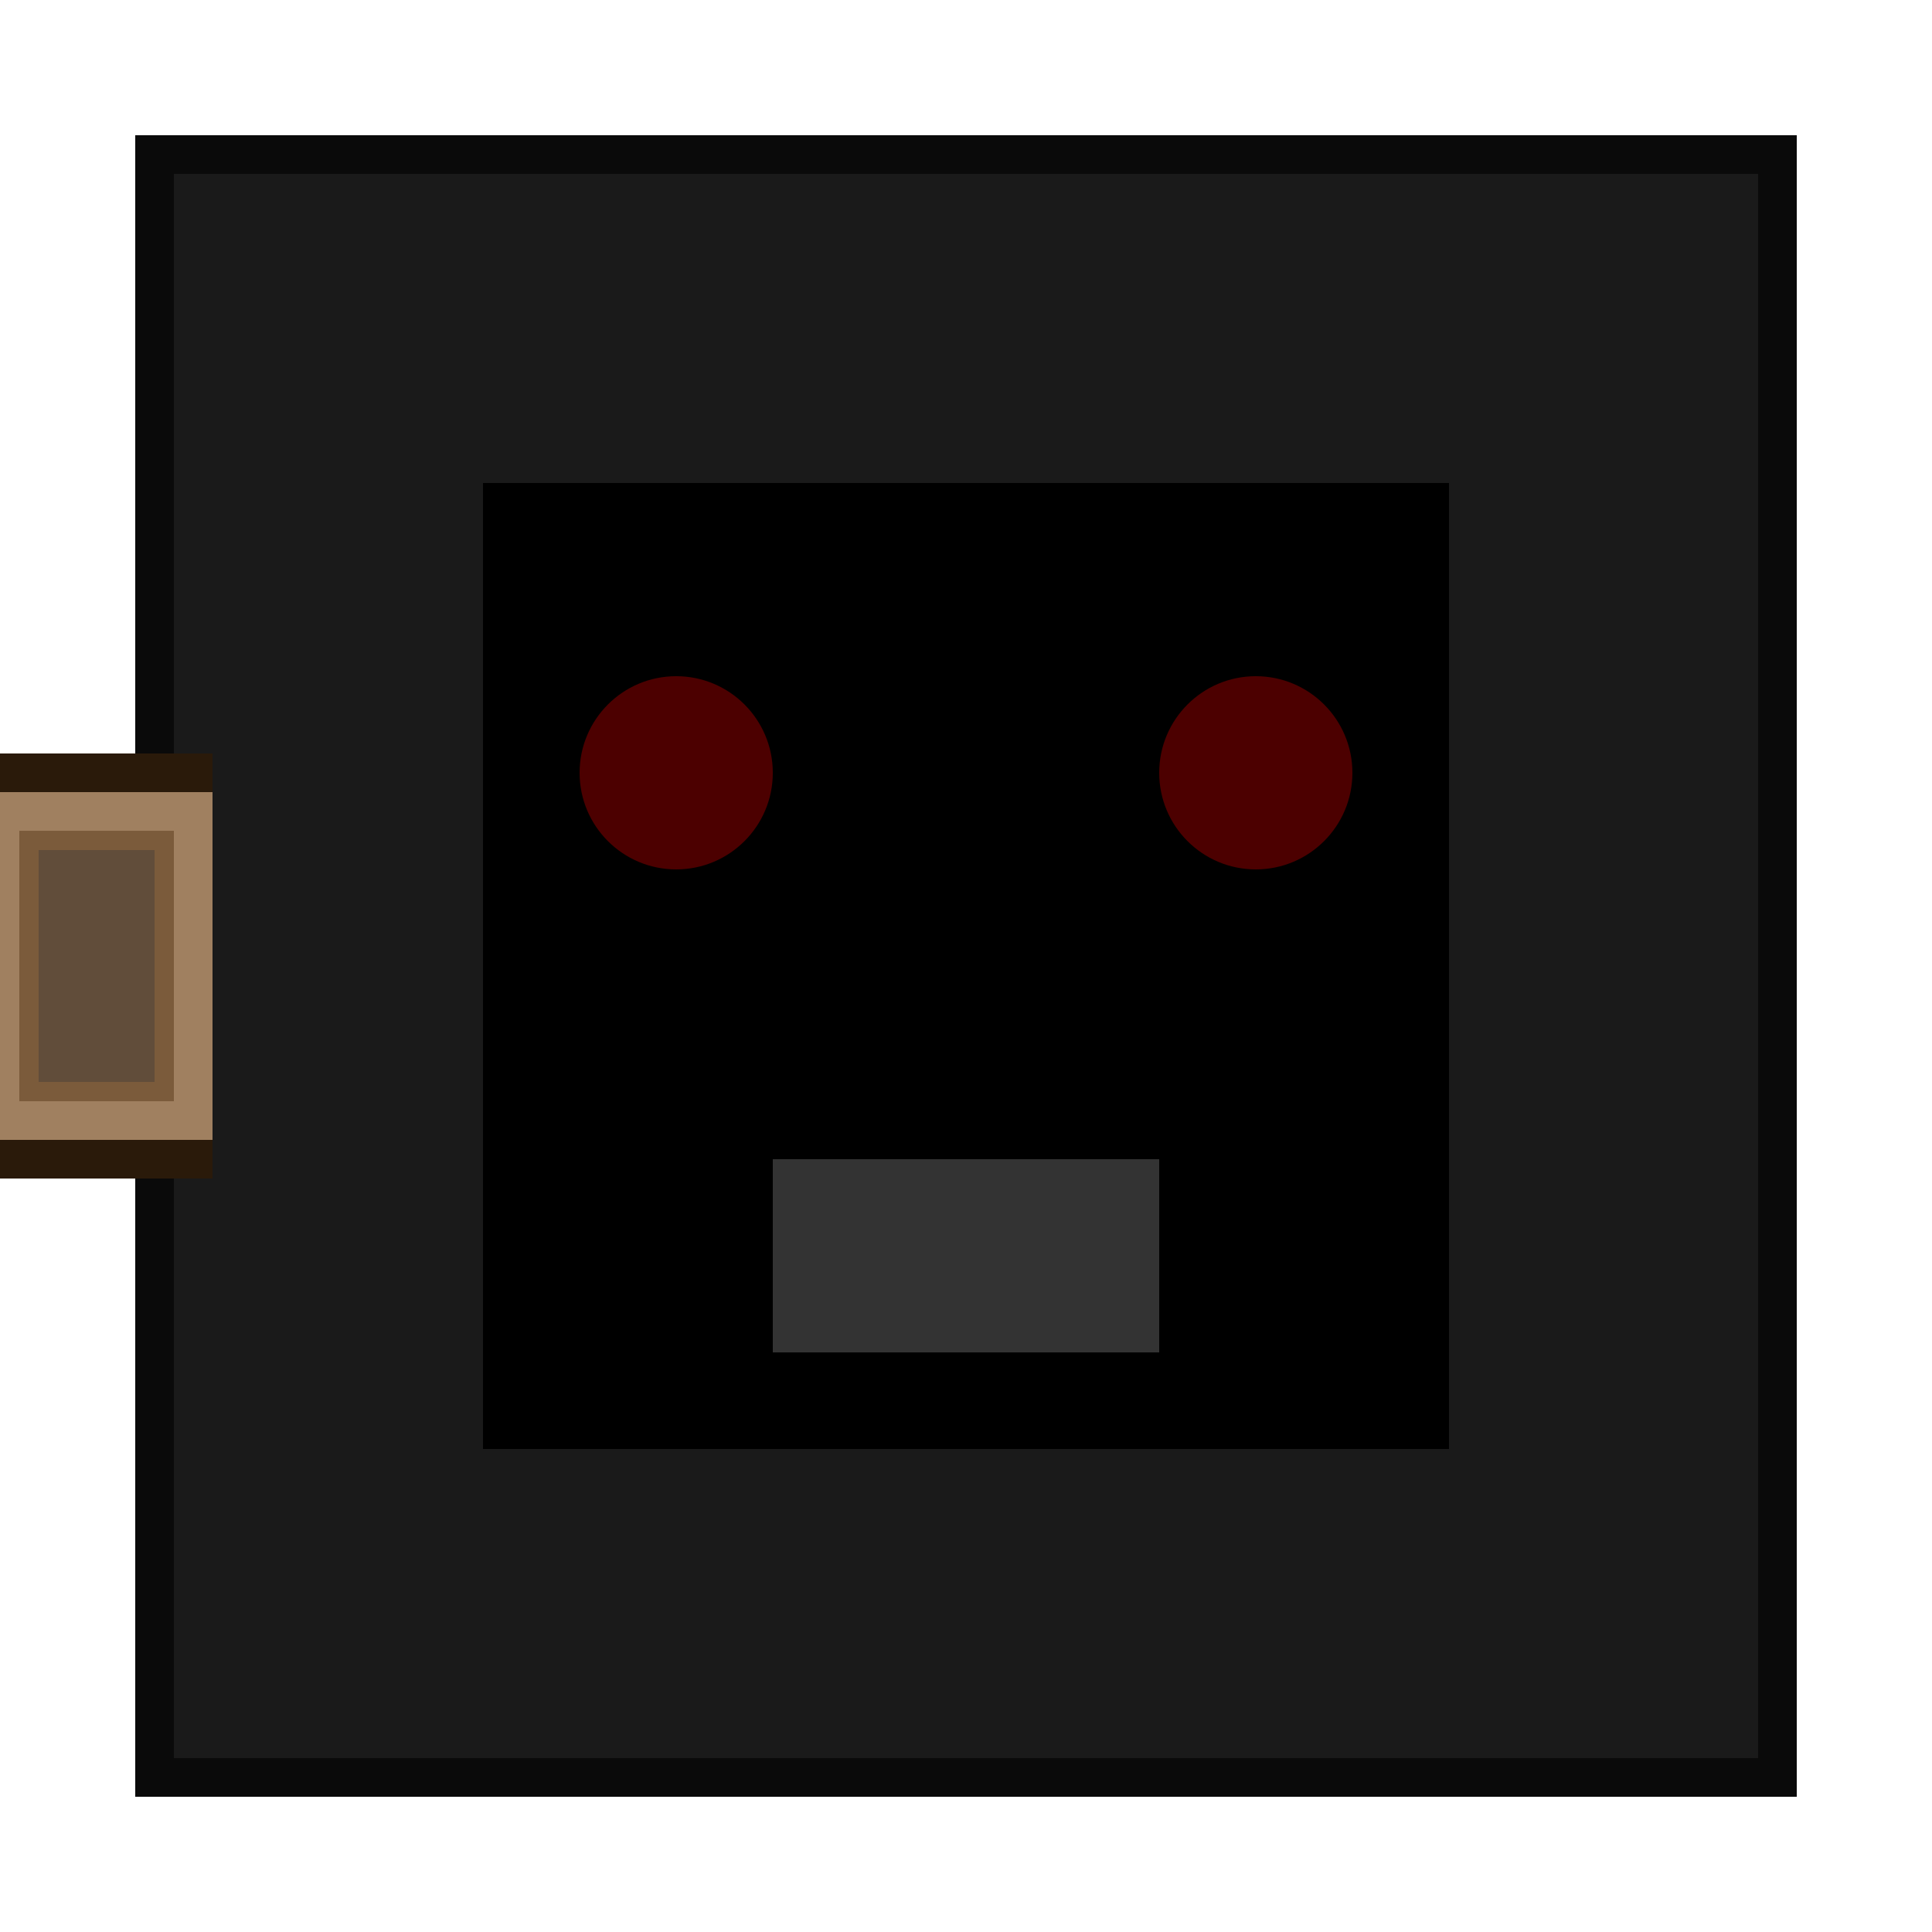
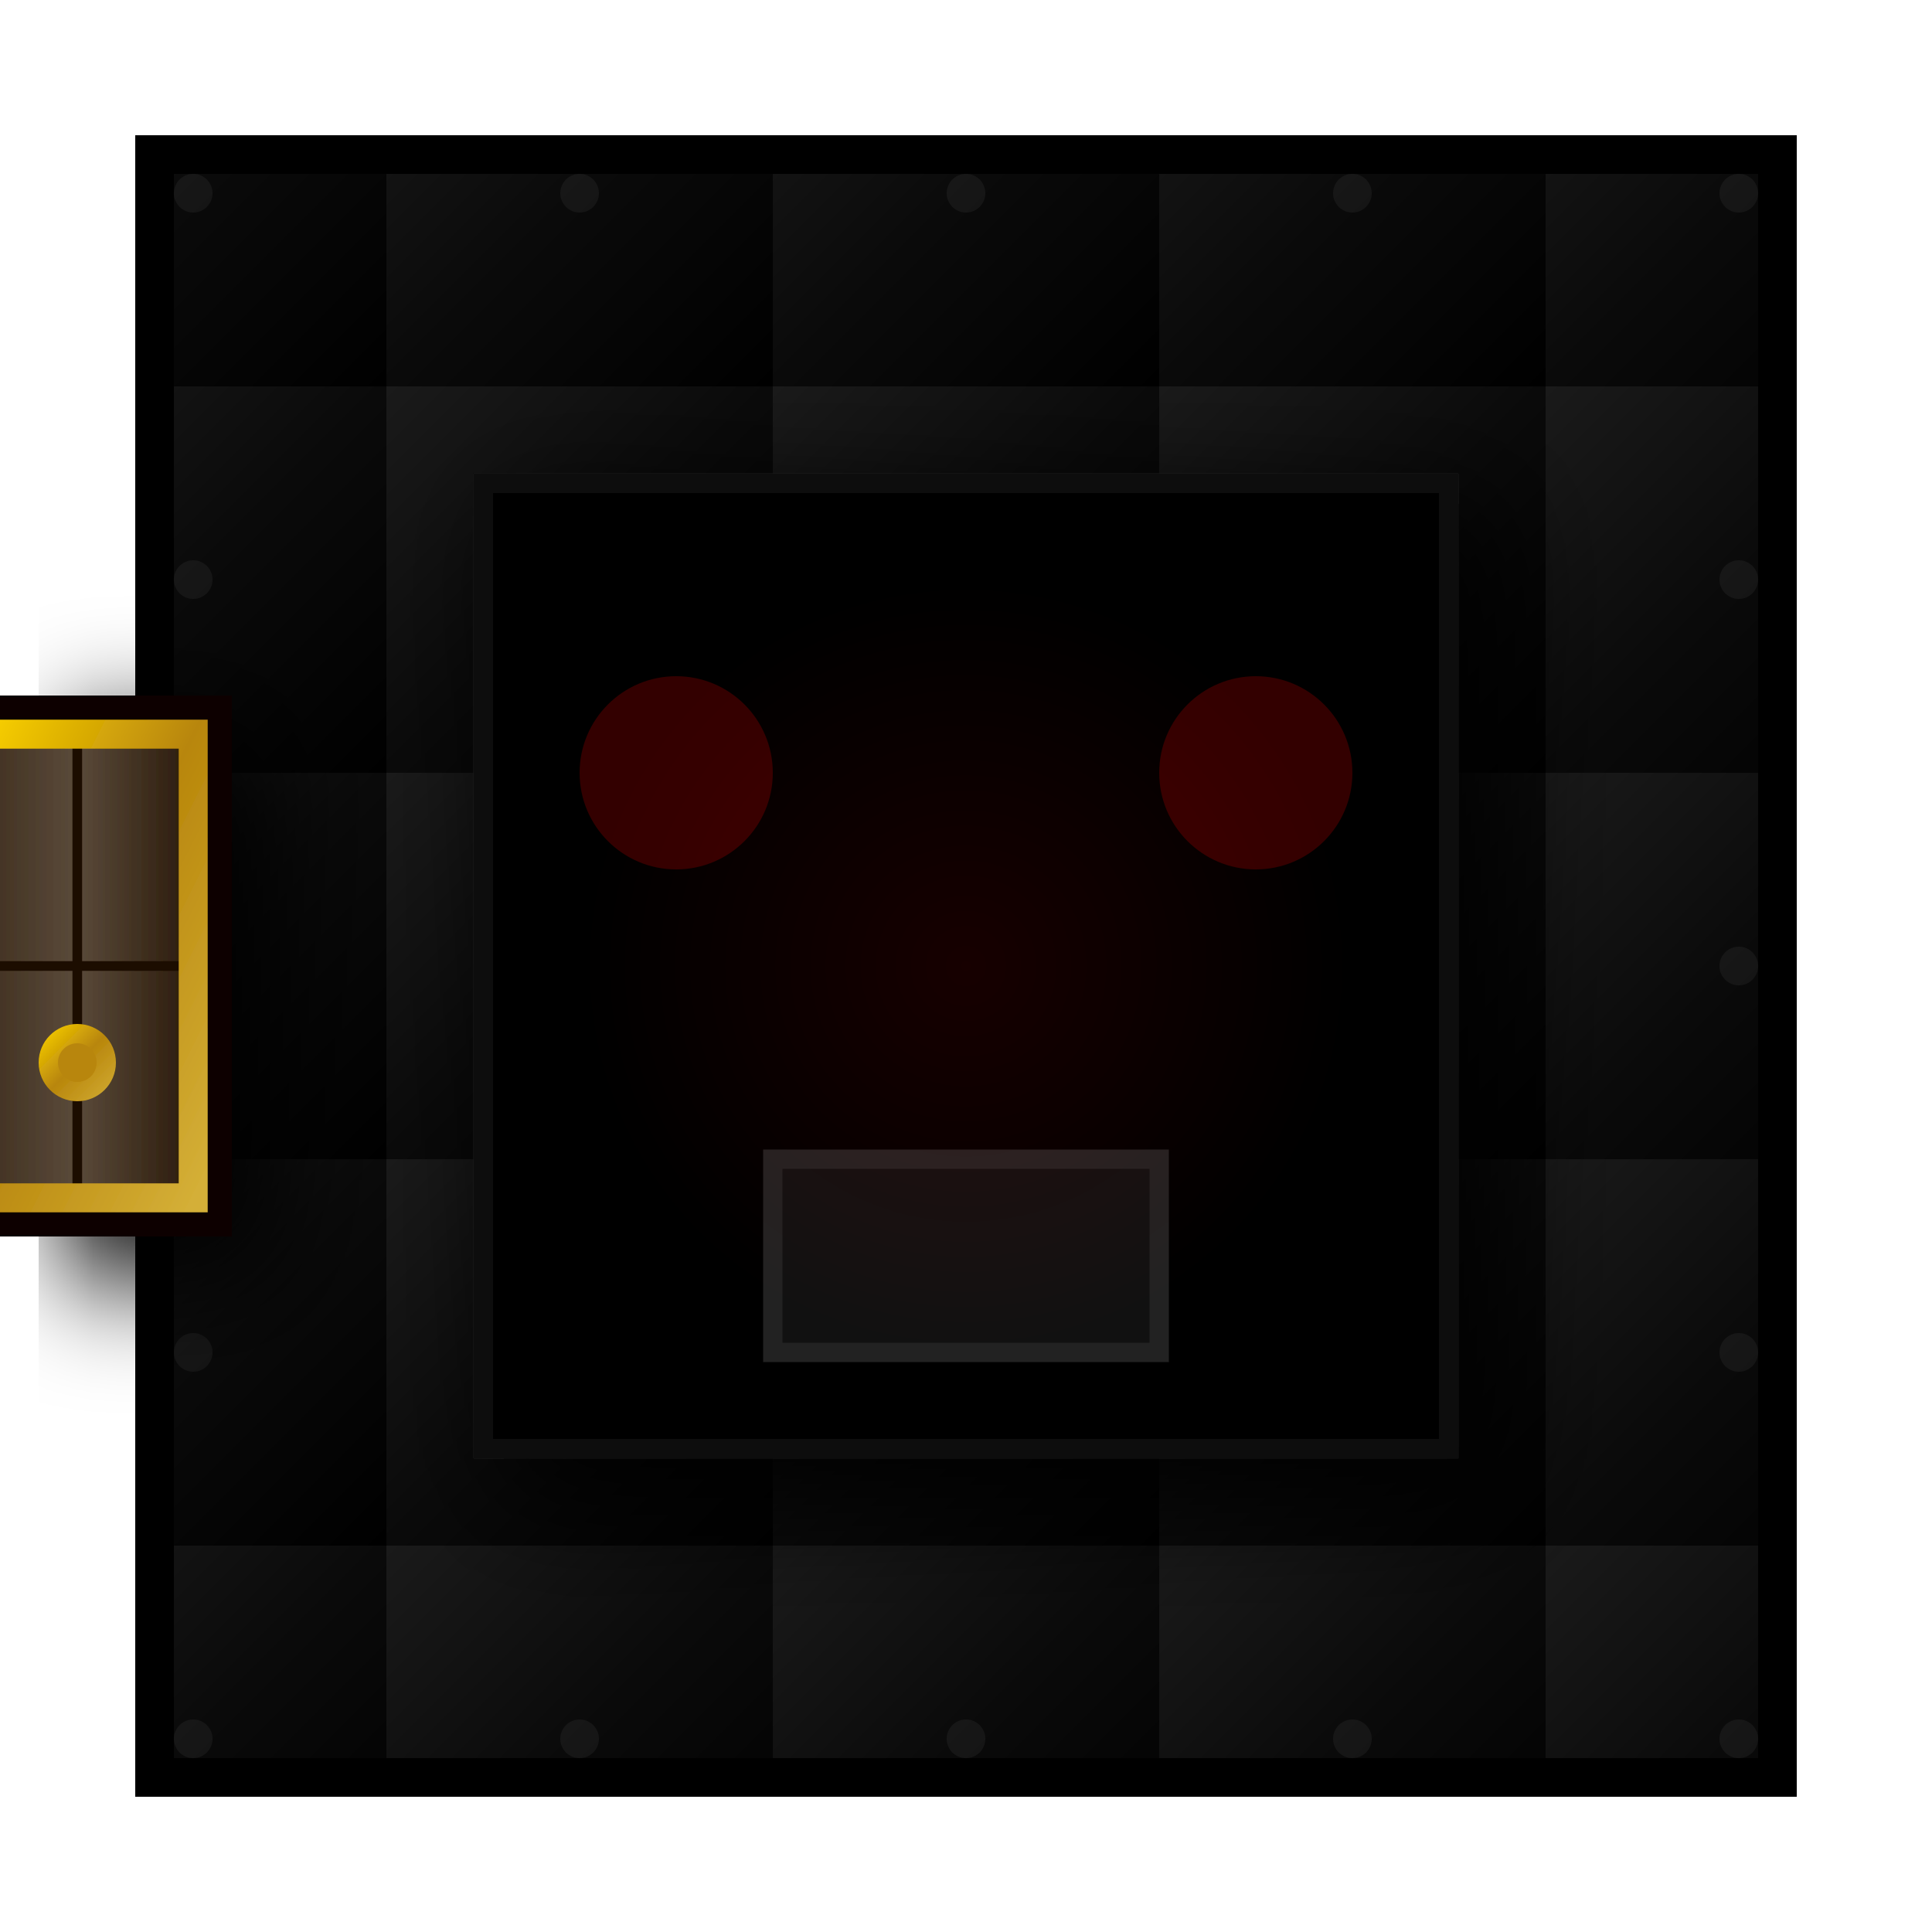
- <svg xmlns="http://www.w3.org/2000/svg" viewBox="0 0 100 100" width="300" height="300">
-   <rect x="8" y="8" width="84" height="84" fill="#1A1A1A" stroke="#0A0A0A" stroke-width="2" />
-   <rect x="-2" y="40" width="12" height="20" fill="#3D2B1A" stroke="#2A1A0A" stroke-width="2" />
-   <rect x="0" y="42" width="10" height="16" fill="#7B5B3B" stroke="#A08060" stroke-width="2" />
-   <rect x="2" y="44" width="6" height="12" fill="#5A4A3A" opacity="0.8" />
-   <rect x="25" y="25" width="50" height="50" fill="#000" />
-   <circle cx="35" cy="40" r="5" fill="#FF0000" opacity="0.3" />
-   <circle cx="65" cy="40" r="5" fill="#FF0000" opacity="0.3" />
-   <rect x="40" y="60" width="20" height="10" fill="#333" />
+ <svg xmlns="http://www.w3.org/2000/svg" viewBox="0 0 100 100" width="400" height="400">
+   <defs>
+     <linearGradient id="floorGrad" x1="0%" y1="0%" x2="100%" y2="100%">
+       <stop offset="0%" style="stop-color:#1A1A1A" />
+       <stop offset="50%" style="stop-color:#0A0A0A" />
+       <stop offset="100%" style="stop-color:#000" />
+     </linearGradient>
+     <pattern id="darkPattern" x="0" y="0" width="20" height="20" patternUnits="userSpaceOnUse">
+       <rect width="20" height="20" fill="url(#floorGrad)" />
+       <circle cx="10" cy="10" r="1" fill="#333" opacity="0.3" />
+     </pattern>
+     <linearGradient id="doorWood" x1="0%" y1="0%" x2="100%" y2="0%">
+       <stop offset="0%" style="stop-color:#3A2A1A" />
+       <stop offset="50%" style="stop-color:#5A4A3A" />
+       <stop offset="100%" style="stop-color:#2A1A0A" />
+     </linearGradient>
+     <linearGradient id="goldTrim" x1="0%" y1="0%" x2="100%" y2="100%">
+       <stop offset="0%" style="stop-color:#FFD700" />
+       <stop offset="50%" style="stop-color:#B8860B" />
+       <stop offset="100%" style="stop-color:#D4AF37" />
+     </linearGradient>
+     <radialGradient id="redGlow" cx="50%" cy="50%" r="50%">
+       <stop offset="0%" style="stop-color:#FF0000;stop-opacity:0.3" />
+       <stop offset="100%" style="stop-color:#FF0000;stop-opacity:0" />
+     </radialGradient>
+     <filter id="softShadow" x="-50%" y="-50%" width="200%" height="200%">
+       <feGaussianBlur in="SourceAlpha" stdDeviation="3" result="blur" />
+       <feOffset in="blur" dx="2" dy="2" result="offsetBlur" />
+       <feComponentTransfer>
+         <feFuncA type="linear" slope="0.4" />
+       </feComponentTransfer>
+       <feMerge>
+         <feMergeNode in="offsetBlur" />
+         <feMergeNode in="SourceGraphic" />
+       </feMerge>
+     </filter>
+   </defs>
+   <rect x="8" y="8" width="84" height="84" fill="url(#darkPattern)" stroke="#000" stroke-width="2" />
+   <g filter="url(#softShadow)">
+     <rect x="-4" y="36" width="16" height="28" fill="#0A0000" />
+     <rect x="-2" y="38" width="12" height="24" fill="url(#doorWood)" />
+     <line x1="-2" y1="50" x2="10" y2="50" stroke="#1A0A00" stroke-width="0.5" />
+     <line x1="4" y1="38" x2="4" y2="62" stroke="#1A0A00" stroke-width="0.5" />
+     <rect x="-2" y="38" width="12" height="24" fill="none" stroke="url(#goldTrim)" stroke-width="1.5" />
+     <circle cx="4" cy="55" r="2" fill="url(#goldTrim)" />
+     <circle cx="4" cy="55" r="1" fill="#B8860B" />
+   </g>
+   <rect x="25" y="25" width="50" height="50" fill="#000" stroke="#111" filter="url(#softShadow)" />
+   <circle cx="35" cy="40" r="5" fill="#FF0000" opacity="0.2" />
+   <circle cx="65" cy="40" r="5" fill="#FF0000" opacity="0.2" />
+   <rect x="40" y="60" width="20" height="10" fill="#111" stroke="#222" />
+   <circle cx="50" cy="50" r="20" fill="url(#redGlow)" opacity="0.3" />
</svg>
